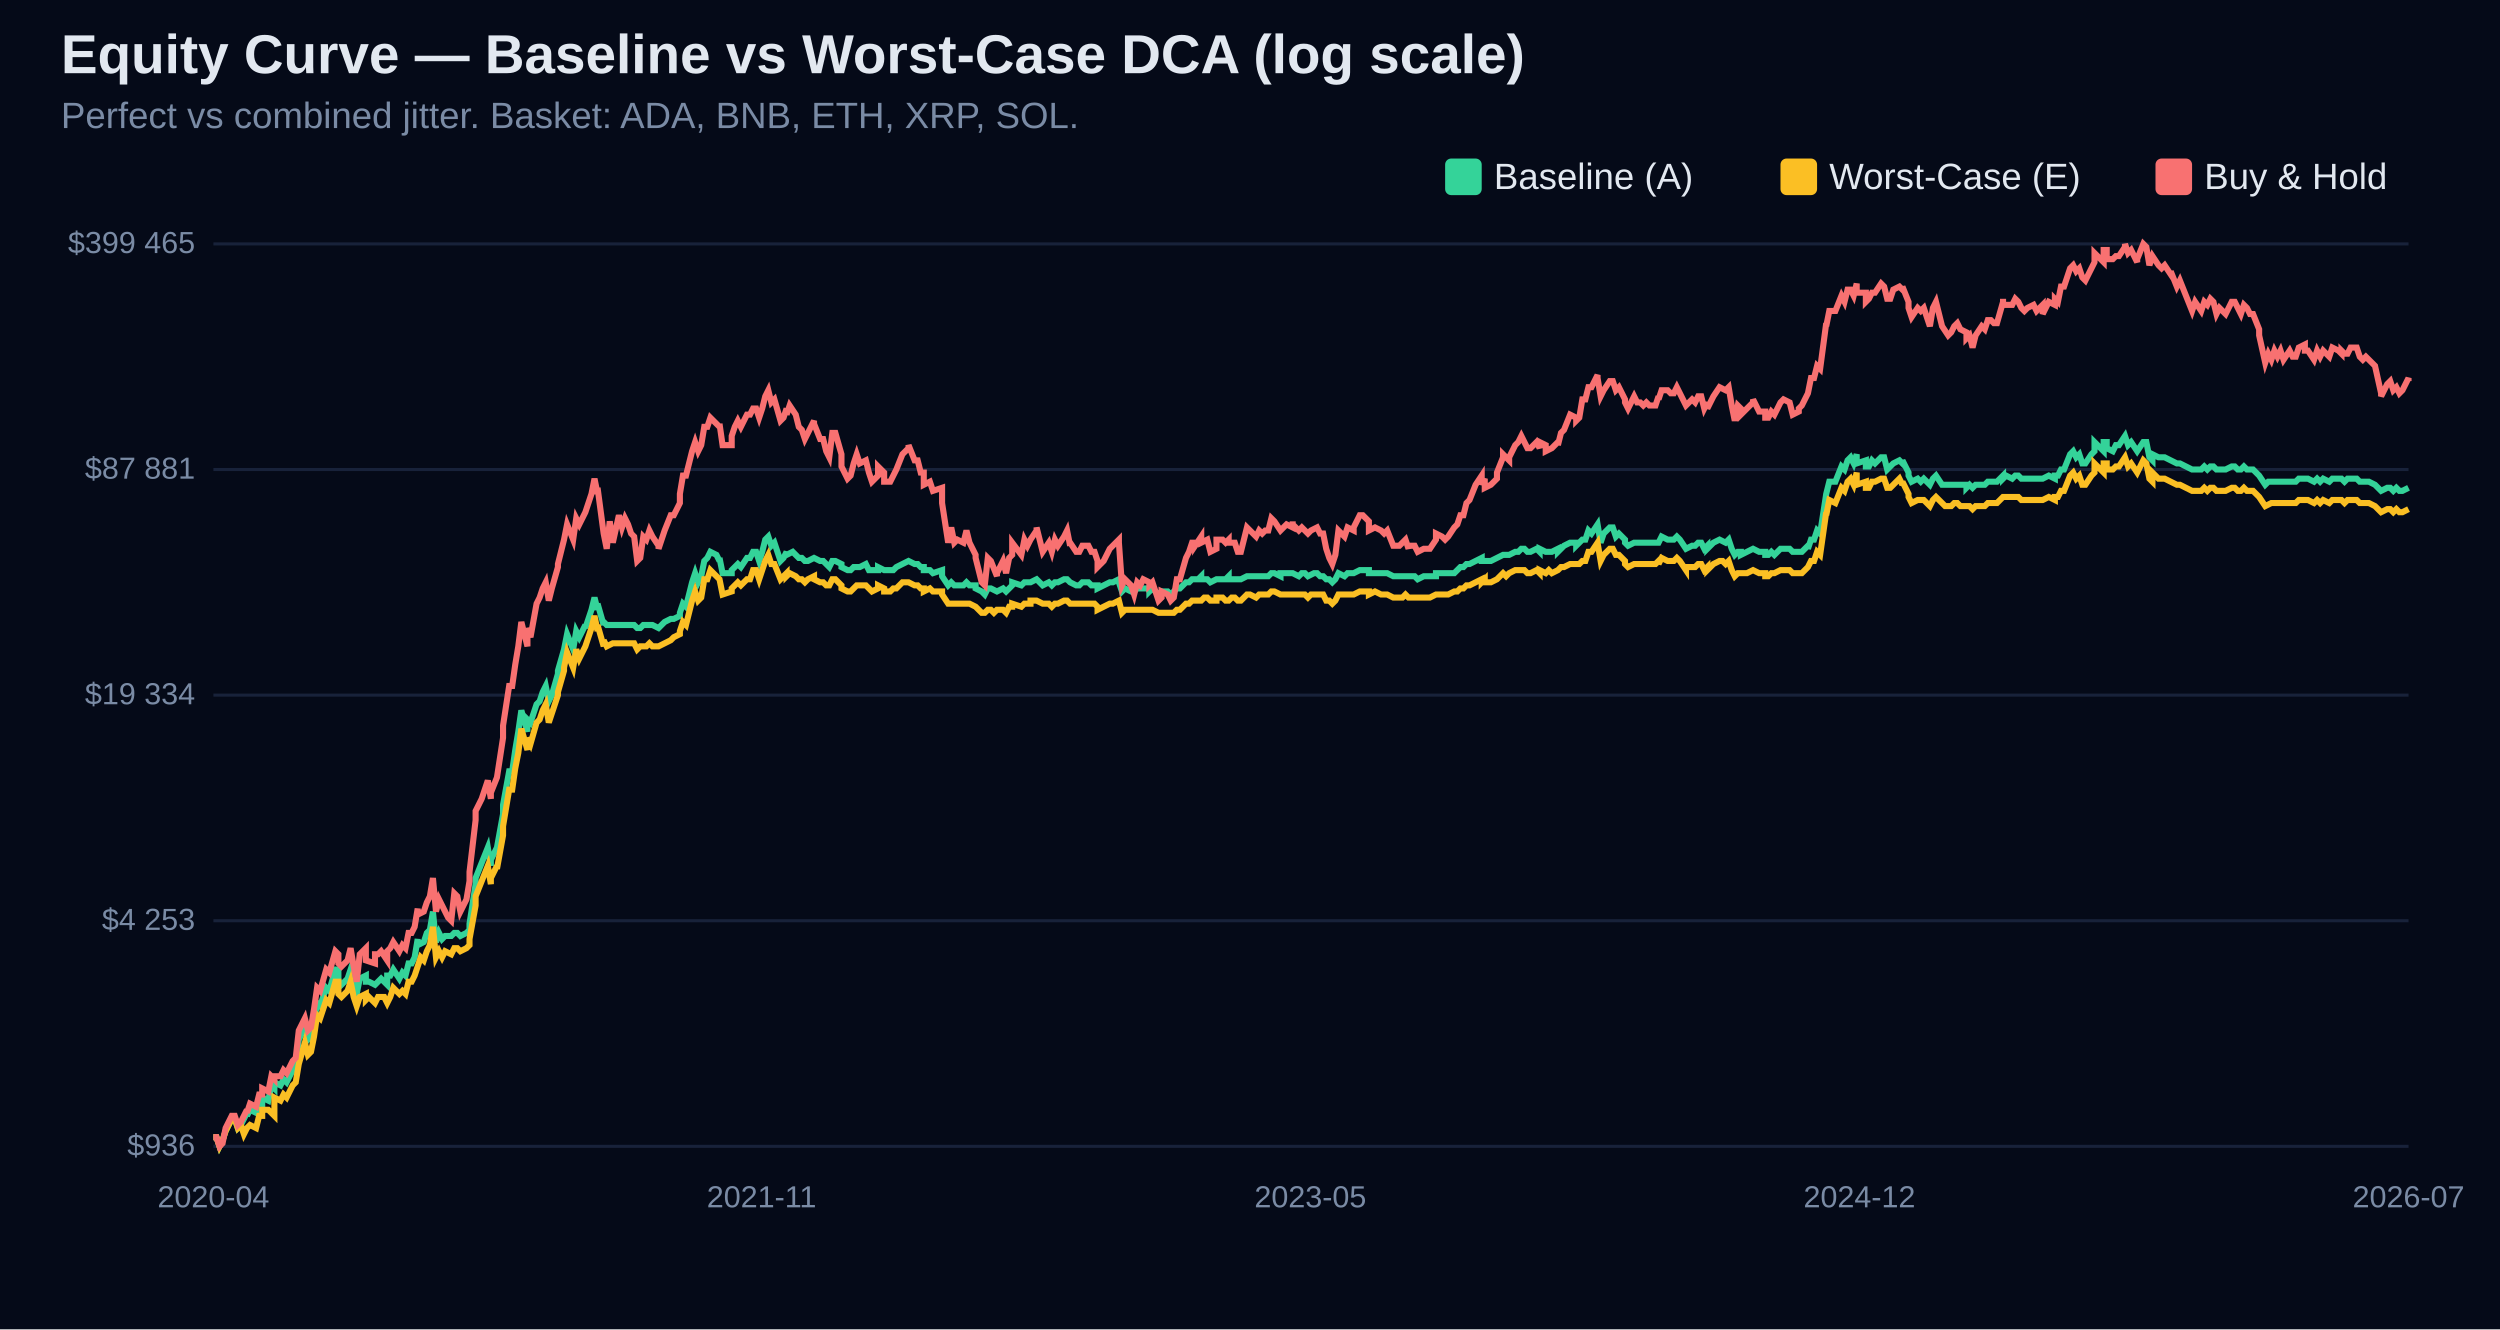
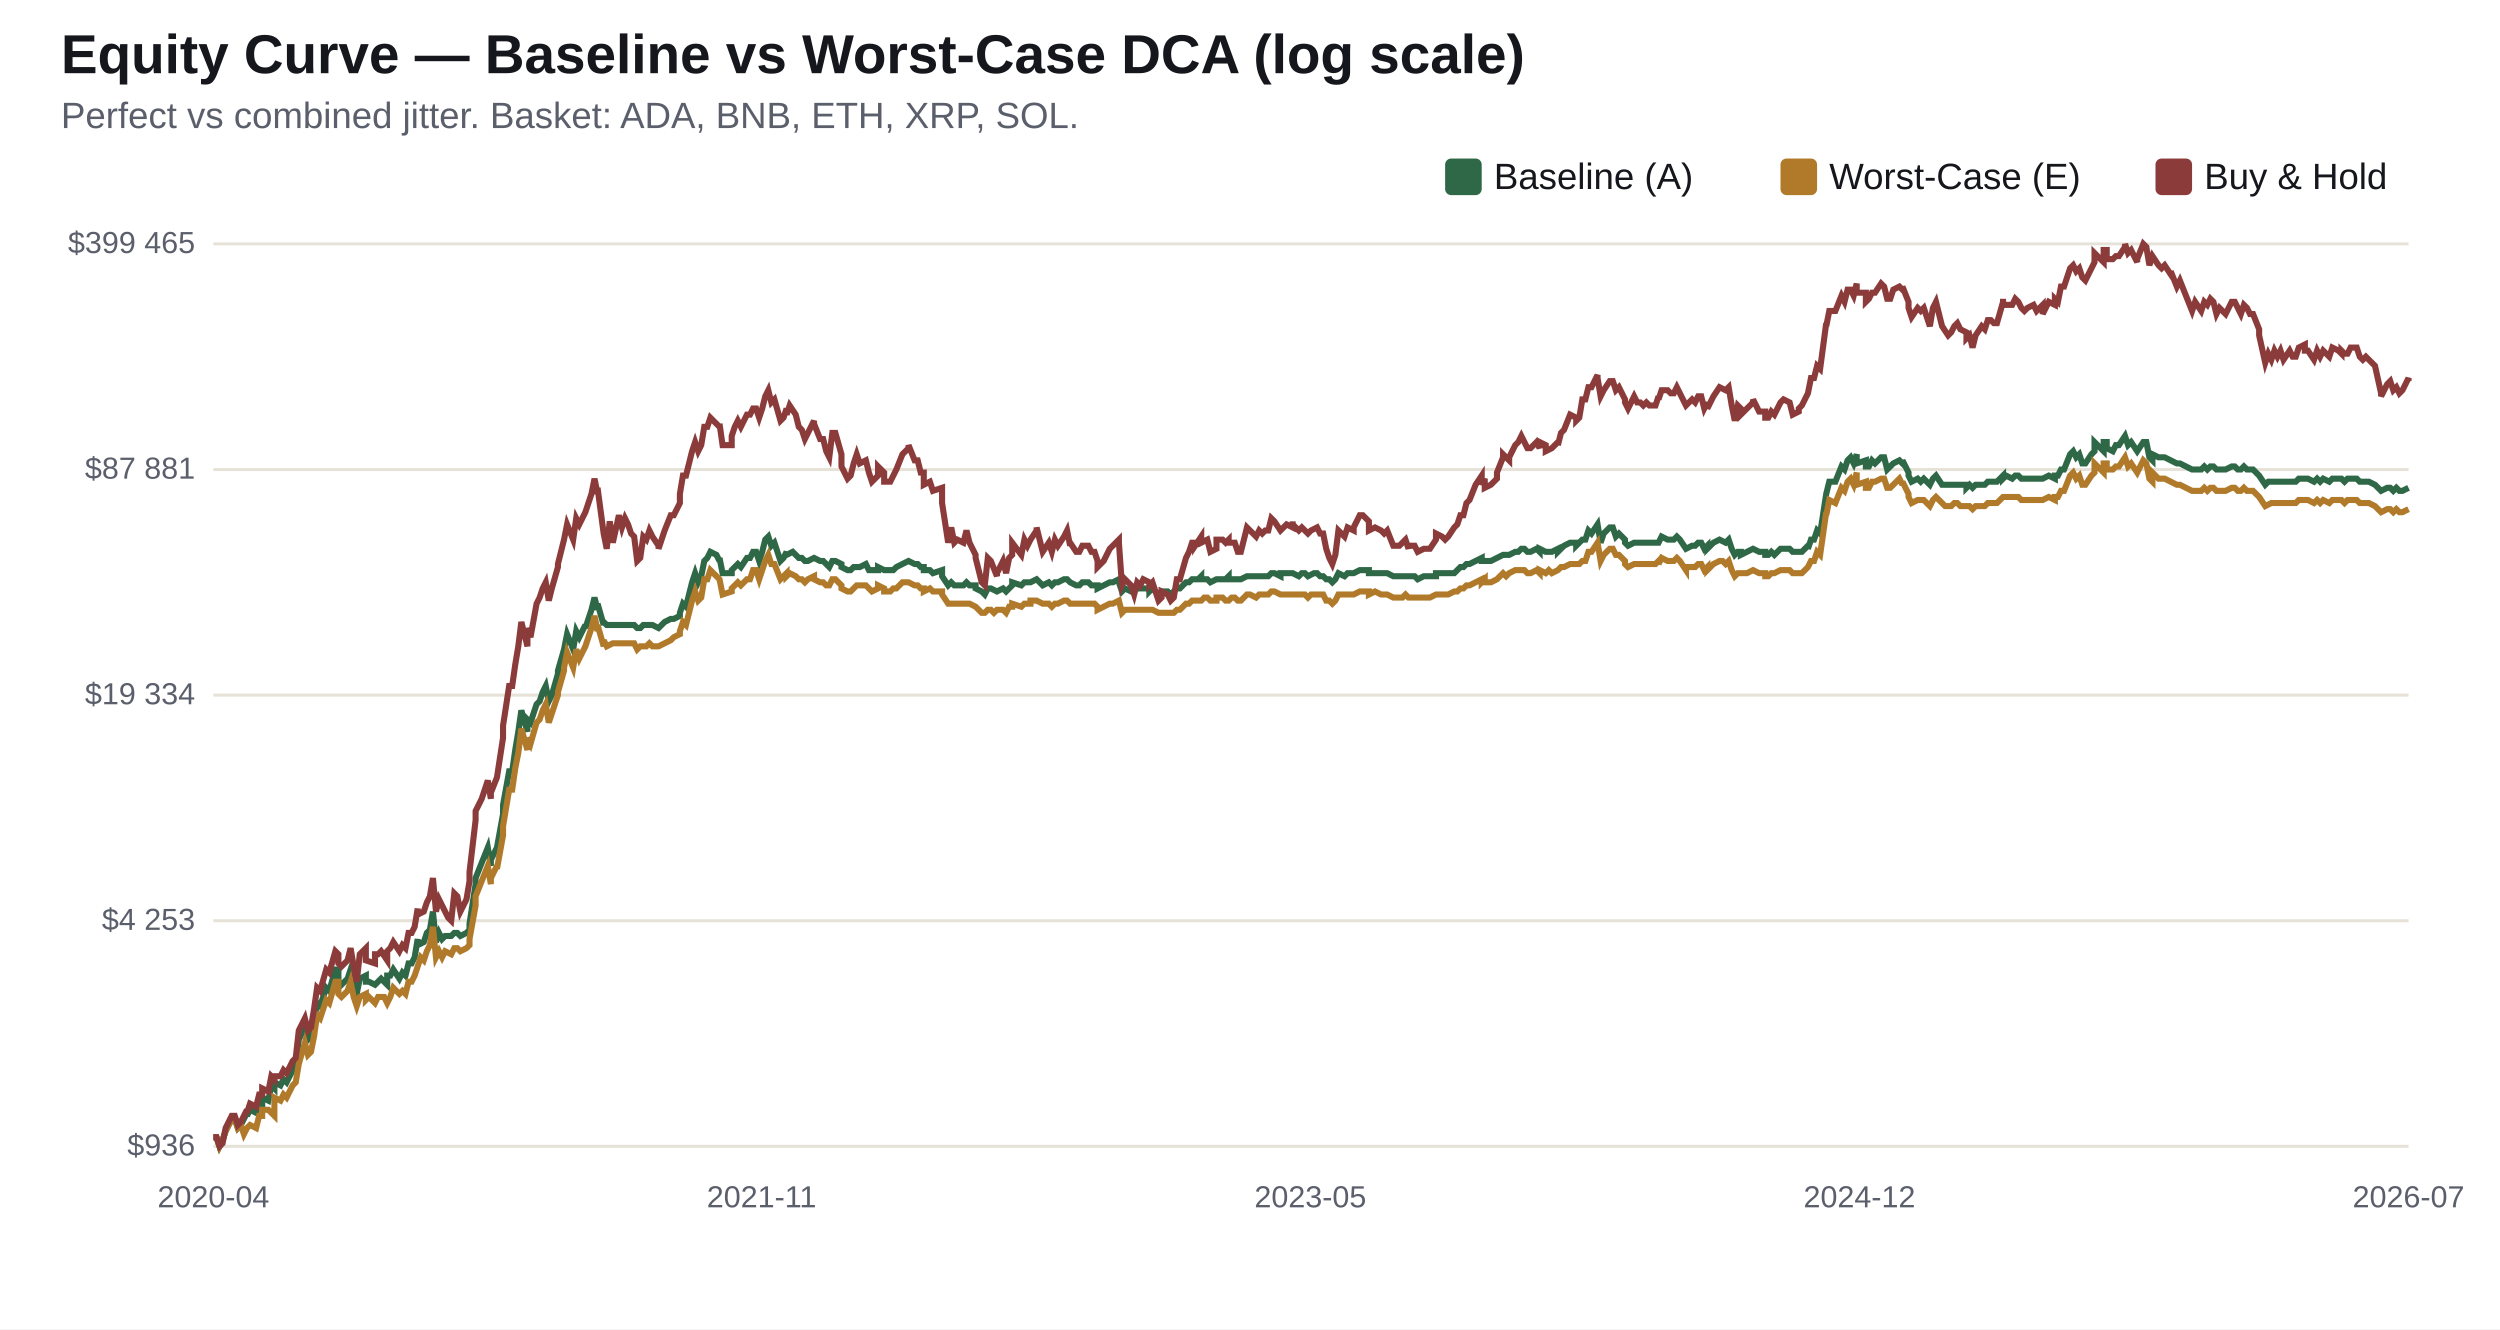
<svg xmlns="http://www.w3.org/2000/svg" width="820" height="436" viewBox="0 0 820 436" font-family="Plus Jakarta Sans,Segoe UI,Arial,sans-serif">
-   <rect width="820" height="436" fill="#050a18" />
-   <text x="20" y="24" font-size="18" font-weight="700" fill="#e2e8f0">Equity Curve — Baseline vs Worst-Case DCA (log scale)</text>
-   <text x="20" y="42" font-size="12" fill="#7a8ba5">Perfect vs combined jitter. Basket: ADA, BNB, ETH, XRP, SOL.</text>
-   <line x1="70" y1="376.0" x2="790" y2="376.0" stroke="#18223a" stroke-width="1" />
-   <text x="64" y="379.0" font-size="10" fill="#7a8ba5" text-anchor="end">$936</text>
-   <line x1="70" y1="302.0" x2="790" y2="302.0" stroke="#18223a" stroke-width="1" />
-   <text x="64" y="305.0" font-size="10" fill="#7a8ba5" text-anchor="end">$4 253</text>
-   <line x1="70" y1="228.0" x2="790" y2="228.0" stroke="#18223a" stroke-width="1" />
-   <text x="64" y="231.0" font-size="10" fill="#7a8ba5" text-anchor="end">$19 334</text>
-   <line x1="70" y1="154.0" x2="790" y2="154.0" stroke="#18223a" stroke-width="1" />
-   <text x="64" y="157.0" font-size="10" fill="#7a8ba5" text-anchor="end">$87 881</text>
-   <line x1="70" y1="80.0" x2="790" y2="80.0" stroke="#18223a" stroke-width="1" />
-   <text x="64" y="83.0" font-size="10" fill="#7a8ba5" text-anchor="end">$399 465</text>
-   <text x="70.0" y="396" font-size="10" fill="#7a8ba5" text-anchor="middle">2020-04</text>
-   <text x="249.8" y="396" font-size="10" fill="#7a8ba5" text-anchor="middle">2021-11</text>
-   <text x="429.8" y="396" font-size="10" fill="#7a8ba5" text-anchor="middle">2023-05</text>
-   <text x="609.9" y="396" font-size="10" fill="#7a8ba5" text-anchor="middle">2024-12</text>
-   <text x="790.0" y="396" font-size="10" fill="#7a8ba5" text-anchor="middle">2026-07</text>
-   <polyline points="70,373 71,373 72,376 73,374 74,371 74,371 76,367 77,367 78,370 79,369 81,365 81,366 82,364 84,365 85,361 86,362 86,360 88,361 89,356 90,357 90,355 92,356 93,354 94,355 96,351 97,350 98,341 100,337 101,341 102,340 103,336 103,335 104,329 105,330 107,324 108,325 110,318 111,318 111,322 112,323 114,321 115,318 116,323 117,326 118,321 120,320 120,322 121,322 123,323 124,322 125,321 127,323 127,320 128,320 129,318 131,321 132,319 133,320 134,316 135,316 136,314 137,308 137,310 139,309 140,306 141,305 142,299 143,309 144,306 145,308 146,307 148,307 149,306 150,306 151,307 153,306 154,305 154,303 156,290 156,288 158,283 160,278 161,284 161,282 163,278 163,278 165,267 165,264 167,253 168,253 169,246 170,240 171,233 173,240 173,236 174,237 176,231 177,230 178,227 179,225 180,230 181,228 183,221 183,220 185,213 185,213 186,208 188,213 189,207 190,209 192,205 192,206 194,200 195,196 196,200 196,198 198,205 198,204 199,205 201,205 203,205 204,205 205,205 206,205 207,205 208,205 209,206 210,206 211,205 212,205 213,205 214,205 216,206 216,206 218,204 218,204 220,203 221,203 223,202 223,201 224,198 225,199 227,191 228,188 229,191 230,189 231,184 232,183 233,181 235,182 236,184 236,183 237,188 240,188 240,187 241,186 242,185 243,186 245,183 246,183 247,181 248,181 249,184 250,181 251,177 252,176 253,179 254,178 256,184 257,183 258,181 258,182 260,181 261,182 262,183 263,183 264,184 265,184 267,183 267,183 269,184 270,184 271,185 272,186 273,184 274,184 276,185 276,186 278,187 279,187 280,186 281,186 282,186 284,185 285,187 285,187 286,187 288,187 288,186 290,187 290,187 292,187 293,187 294,186 296,185 296,185 298,184 298,184 300,185 301,185 302,186 303,186 303,187 305,187 306,188 309,187 309,188 309,189 311,192 312,191 313,192 314,192 316,192 316,192 317,191 318,192 320,192 320,193 322,194 323,195 324,193 325,193 327,194 327,194 329,193 330,194 331,193 332,192 332,191 335,192 336,191 337,191 338,191 338,191 340,190 340,190 342,192 342,192 344,191 345,192 346,191 347,191 349,190 350,190 351,191 351,191 353,192 354,192 355,191 357,191 358,192 359,192 360,192 360,193 362,192 362,192 364,191 365,191 367,190 367,191 368,194 369,193 371,194 372,194 373,193 374,193 375,193 377,193 377,194 378,193 380,195 381,194 381,194 383,194 384,195 385,194 386,193 387,193 389,191 390,191 391,190 392,190 393,190 394,189 394,190 396,190 397,191 399,190 399,190 401,190 402,190 403,189 403,190 405,190 406,190 407,190 409,189 409,189 410,189 412,189 413,189 414,189 415,189 416,189 417,188 418,188 420,189 420,188 422,188 424,188 424,188 424,188 426,189 427,188 428,188 429,189 431,188 432,188 433,189 434,189 435,190 436,190 437,191 438,190 439,188 441,189 442,188 444,188 444,188 444,188 446,187 447,187 449,187 449,188 450,188 451,188 453,188 454,188 455,188 455,188 457,189 459,189 460,189 461,189 462,189 462,189 463,189 464,189 465,190 467,189 468,189 469,189 471,189 471,188 471,188 473,188 474,188 475,188 477,188 478,187 479,186 480,186 481,185 482,185 484,184 486,183 486,184 487,184 487,184 489,184 491,183 491,183 493,182 493,182 494,182 495,182 497,181 498,181 499,180 500,180 501,181 502,181 504,180 505,181 505,180 507,181 507,181 509,181 511,180 511,181 512,180 513,179 515,178 517,178 517,179 518,178 519,177 520,177 521,174 522,175 524,172 524,172 525,178 526,175 528,173 529,173 530,176 531,175 533,177 533,178 534,179 536,178 537,178 538,178 539,178 540,178 541,178 543,178 544,178 544,178 545,176 547,177 548,177 549,177 550,176 551,177 553,180 553,180 555,179 556,179 557,178 558,178 559,180 560,179 560,180 562,178 564,177 564,177 566,178 567,177 568,180 569,182 570,181 571,181 571,182 573,181 575,180 575,180 577,181 579,181 579,182 580,182 581,181 582,182 584,180 584,180 585,180 587,180 588,181 590,181 590,181 591,181 593,179 593,180 594,177 595,177 596,174 597,175 599,162 599,162 600,158 602,158 604,153 605,154 606,151 607,150 608,152 609,149 609,152 612,151 612,153 613,153 614,151 615,152 617,150 618,150 619,154 620,153 621,152 623,151 624,152 624,151 626,155 626,156 627,158 629,157 630,158 631,157 632,158 633,159 634,157 635,156 637,159 637,159 638,159 640,159 641,159 642,159 643,159 645,159 645,160 646,159 647,160 648,159 650,159 651,159 652,158 653,158 654,158 655,158 657,156 657,157 658,156 660,157 661,156 662,156 663,157 664,157 665,157 667,157 668,157 668,157 670,157 670,157 672,156 674,157 674,156 675,156 676,154 677,154 679,149 680,148 681,150 682,149 683,152 684,152 686,149 687,148 687,145 690,148 690,145 691,145 691,147 693,148 694,146 695,146 697,143 697,143 698,146 699,145 701,148 701,148 703,145 704,145 705,150 706,151 706,149 708,150 709,150 710,150 712,151 712,151 714,152 715,152 717,153 717,153 719,154 719,154 720,154 722,154 723,153 724,154 725,153 726,153 727,154 728,154 730,154 730,154 732,153 733,153 734,154 735,154 736,153 737,154 738,154 739,154 741,156 741,156 743,159 744,158 745,158 746,158 747,158 748,158 749,158 751,158 752,158 753,158 754,157 756,157 756,157 757,157 759,158 759,158 760,157 761,158 762,157 764,158 765,157 767,157 768,157 768,157 769,158 770,157 771,157 773,157 774,158 775,158 776,158 777,158 779,159 779,159 781,161 781,161 783,160 784,160 785,161 786,160 787,161 788,161 790,160 790,160" fill="none" stroke="#34d399" stroke-width="2" />
-   <polyline points="70,373 71,373 72,376 73,374 74,371 74,371 76,367 77,367 78,370 79,369 80,372 81,370 82,369 84,370 85,366 86,366 86,364 88,364 90,366 90,365 90,360 92,361 93,359 94,360 96,356 97,355 98,349 100,342 101,346 102,345 103,340 103,340 104,333 105,334 107,328 108,329 110,322 111,322 111,326 112,327 114,325 115,322 116,327 117,330 118,327 120,326 120,328 121,327 123,329 124,327 125,327 126,327 127,329 128,327 129,324 131,326 132,325 133,326 134,322 135,322 136,320 137,317 138,314 139,315 140,312 141,310 142,304 143,314 144,312 145,314 146,312 148,313 149,311 150,311 151,312 153,311 154,310 154,308 156,297 156,294 158,289 160,284 161,290 161,288 163,284 163,285 165,274 165,271 167,259 168,259 169,252 170,247 171,239 173,246 173,242 174,244 176,237 177,236 178,233 179,231 180,237 181,234 183,228 183,227 185,220 185,219 186,214 188,219 189,213 190,216 192,212 192,212 194,206 195,202 196,207 196,205 198,212 198,210 199,212 201,211 203,211 204,211 205,211 206,211 207,211 208,211 209,213 210,212 211,212 212,212 213,211 214,212 216,212 216,212 218,211 218,211 220,210 221,209 223,208 223,207 224,204 225,205 227,197 228,194 229,197 230,196 231,190 232,190 233,187 235,189 236,190 236,190 237,195 240,194 240,193 241,192 242,191 243,192 245,190 246,190 247,187 248,187 249,190 250,187 251,184 252,182 253,185 254,185 256,190 257,189 258,188 258,189 259,188 261,189 262,190 263,190 264,191 265,190 267,189 267,190 269,191 270,191 271,192 272,192 273,190 274,190 276,192 276,193 278,194 279,194 280,193 281,192 282,192 284,192 285,193 285,193 286,194 288,193 288,192 290,193 290,194 292,194 293,193 294,193 296,191 296,191 298,191 298,191 300,192 301,192 302,193 303,193 303,194 305,193 306,194 309,194 309,195 309,195 311,198 312,198 313,198 314,198 316,198 316,198 317,198 318,198 320,199 320,199 322,201 323,201 324,200 325,200 326,201 327,200 329,200 330,201 331,199 332,199 332,198 335,199 336,198 337,198 338,198 338,197 340,197 340,197 342,198 342,198 344,198 345,199 346,198 347,198 349,197 350,197 351,198 351,198 353,198 354,198 355,198 357,198 358,198 359,198 360,199 360,200 362,199 362,199 364,198 365,198 367,197 367,197 368,201 369,200 371,200 372,200 373,200 374,200 375,200 377,200 377,200 378,200 380,201 381,201 381,201 383,201 384,201 385,201 386,200 387,200 389,198 390,198 391,197 392,197 392,197 394,197 395,196 396,196 397,197 399,197 399,196 401,196 402,197 403,197 404,196 405,196 406,197 407,197 409,195 409,195 410,195 412,196 413,195 414,195 415,195 416,195 417,194 418,194 420,195 421,195 422,195 424,195 424,195 424,195 426,195 427,195 428,195 429,196 430,195 432,195 433,195 434,195 435,197 436,197 437,198 438,197 439,195 441,195 442,195 444,195 444,195 444,195 446,194 447,194 449,194 449,194 449,195 451,194 453,195 454,195 455,195 455,195 457,196 459,196 460,196 461,195 462,196 462,196 463,196 464,196 465,196 467,196 468,196 469,196 471,195 471,195 471,195 473,195 474,195 475,195 477,194 478,194 479,193 480,193 481,192 482,192 484,191 486,190 486,191 487,190 487,191 489,191 491,190 491,190 493,188 493,188 494,189 495,188 497,187 498,187 499,187 500,187 501,188 502,188 504,187 505,188 505,187 507,188 508,187 509,188 511,187 511,187 512,186 513,186 515,185 516,185 517,185 518,185 519,184 520,184 521,181 522,181 524,178 524,178 525,184 526,182 528,180 529,180 530,182 531,182 533,184 533,185 534,186 536,185 537,185 538,185 539,185 540,185 541,185 543,185 544,184 544,185 545,183 547,184 548,184 549,184 550,183 551,184 553,187 553,186 555,186 556,186 557,185 558,185 559,187 560,186 560,187 562,185 564,184 565,184 566,185 567,184 568,187 569,189 570,188 571,188 571,188 573,188 575,187 575,187 577,188 579,188 579,189 580,189 581,188 582,188 584,187 584,187 585,187 587,187 588,188 590,188 590,188 591,188 593,186 593,186 594,184 595,184 596,181 597,182 599,168 599,169 600,164 602,165 604,160 605,161 606,158 607,157 608,159 609,155 609,159 612,158 612,160 613,160 614,158 615,158 617,157 618,157 619,160 620,160 621,159 623,157 624,159 624,158 626,162 626,163 627,165 629,164 630,164 631,164 632,165 633,166 634,164 635,163 637,165 637,165 638,166 640,166 641,165 642,165 643,166 645,166 645,166 646,166 647,167 648,166 650,166 651,166 652,165 653,165 654,165 655,165 657,163 657,163 658,163 660,163 661,163 662,163 663,164 664,164 665,164 667,164 668,164 668,164 670,164 670,164 672,163 674,164 674,163 675,163 676,161 677,161 679,156 680,155 681,157 682,156 683,159 684,159 686,156 687,155 687,152 690,155 690,152 691,152 691,154 693,154 694,153 695,153 697,150 697,150 698,153 699,152 701,155 701,155 703,151 704,152 705,157 706,158 706,155 708,157 709,157 710,157 712,158 712,158 714,159 715,159 717,160 717,160 719,161 719,161 720,161 722,161 723,160 724,161 725,160 726,160 727,161 728,161 730,161 730,161 732,160 733,160 734,161 735,161 736,160 737,161 738,161 739,161 741,163 741,163 743,166 745,165 745,165 746,165 747,165 748,165 749,165 751,165 752,165 753,165 754,164 756,164 756,164 757,164 759,165 759,165 760,164 761,165 762,164 764,165 765,164 767,164 768,164 768,164 769,165 770,164 771,164 773,164 774,165 775,165 776,165 777,165 779,166 779,166 781,168 781,168 783,167 784,167 785,168 786,167 787,168 788,168 790,167 790,167" fill="none" stroke="#fbbf24" stroke-width="2" />
-   <polyline points="70,373 71,373 72,376 73,375 74,370 74,370 76,366 77,366 78,369 79,368 81,364 81,365 82,362 84,363 85,359 86,359 86,357 88,358 89,353 90,354 90,353 92,353 93,351 94,352 96,348 97,347 98,338 100,334 101,338 102,337 103,331 103,331 104,324 105,325 107,318 108,319 110,312 111,313 111,316 112,317 114,315 115,311 116,317 117,322 118,313 120,311 120,315 123,316 123,313 124,313 125,312 127,315 127,312 128,311 129,309 131,312 132,310 133,311 134,306 135,306 136,304 137,298 137,300 139,299 140,296 141,294 142,288 143,299 144,295 146,299 147,301 148,302 149,293 150,294 151,299 153,295 154,289 154,286 156,269 156,266 158,262 160,256 161,262 161,260 163,255 163,255 165,242 165,238 167,225 168,225 169,218 170,212 171,204 173,212 173,206 174,209 176,198 177,196 178,193 179,191 180,197 181,193 183,186 183,185 185,177 185,177 186,172 188,177 189,170 190,172 192,168 192,168 194,162 195,157 196,162 196,160 198,175 199,180 200,171 201,178 203,169 204,173 205,170 206,172 207,175 208,176 209,184 210,183 211,176 212,177 213,174 214,176 216,179 216,180 218,174 218,174 220,169 221,169 223,165 223,162 224,156 225,156 227,148 228,145 229,148 230,146 231,140 232,140 233,137 235,139 236,140 236,139 237,146 240,146 240,143 241,140 242,138 243,140 245,136 246,136 247,134 248,134 249,137 250,134 251,130 252,128 253,132 254,131 256,138 257,137 258,134 258,136 259,133 261,136 262,140 263,141 264,144 265,142 267,138 267,139 269,144 270,144 271,148 272,150 273,142 274,142 276,149 276,153 278,157 279,156 280,152 281,149 282,152 284,151 285,155 285,155 286,158 288,156 288,153 290,155 290,158 292,158 293,156 294,154 296,149 296,149 298,147 298,146 300,151 301,151 302,155 303,155 303,159 305,158 306,161 309,160 309,164 309,165 311,178 312,173 313,178 314,177 316,178 317,174 318,178 318,178 320,182 320,183 322,191 323,192 324,183 325,184 327,189 327,188 329,184 330,188 331,183 332,182 332,178 335,182 336,177 337,179 338,177 338,177 340,174 340,173 342,181 342,181 344,178 345,181 346,177 347,179 349,176 350,174 351,179 351,178 353,181 354,181 355,179 357,179 358,181 359,181 360,184 360,186 362,184 362,184 364,180 365,179 367,177 367,178 368,192 369,190 371,192 372,195 373,191 374,192 375,190 377,191 377,192 378,191 380,197 381,196 381,194 383,195 384,197 385,196 386,190 387,190 389,183 390,181 391,178 392,178 392,179 394,176 394,178 396,177 397,181 399,180 399,177 401,177 402,178 403,177 403,178 405,178 406,181 407,181 409,173 409,173 410,174 412,176 413,174 414,175 415,174 416,174 417,170 418,171 420,174 421,173 422,172 424,173 424,171 424,172 426,174 427,173 428,174 429,175 430,174 432,173 433,175 434,175 435,180 436,183 437,185 438,182 439,174 441,176 442,173 444,174 444,173 444,173 446,169 447,169 449,171 449,172 449,174 451,173 453,174 454,175 455,174 455,174 457,179 459,179 460,178 461,177 462,180 462,179 463,179 464,179 465,181 467,180 468,180 469,180 471,177 471,177 471,175 473,176 474,177 475,176 477,173 478,172 479,169 480,169 481,165 482,164 484,159 486,156 486,159 487,157 487,160 489,159 491,157 491,155 493,150 493,149 495,151 495,150 497,146 498,145 499,143 500,145 501,147 502,147 504,145 505,147 505,145 507,146 507,148 509,147 511,145 511,146 512,142 513,141 515,136 517,137 517,138 518,137 519,131 520,131 521,127 522,127 524,123 524,124 525,130 526,128 528,125 529,125 530,128 531,127 533,131 533,132 534,134 536,130 537,132 538,132 539,133 540,132 541,133 543,133 544,130 544,131 545,128 547,128 548,129 549,129 550,127 551,129 553,133 553,133 555,131 556,132 557,130 558,130 559,134 560,132 560,134 562,130 564,127 564,127 566,128 567,127 568,133 569,138 570,133 571,134 571,136 573,134 575,132 575,131 577,135 579,135 579,137 580,137 581,135 582,136 584,132 584,132 585,131 587,132 588,136 590,135 590,134 591,133 593,129 593,129 594,124 595,124 596,120 597,121 599,106 599,107 600,102 602,102 604,97 605,99 606,95 607,95 608,97 609,93 609,96 612,96 612,99 613,98 614,96 615,96 617,93 618,94 619,98 620,98 621,95 623,94 624,95 624,94 626,99 626,101 627,104 629,101 630,102 631,101 632,104 633,107 634,101 635,99 637,107 637,107 639,110 640,109 641,107 642,106 643,108 645,109 645,111 646,110 647,114 648,110 650,107 651,108 652,105 653,105 654,106 655,106 657,99 657,98 657,100 660,100 661,98 662,99 663,101 664,102 665,101 667,100 668,102 668,102 670,100 670,103 672,99 674,100 674,98 675,99 676,94 677,94 679,88 680,87 681,89 682,88 683,91 684,92 686,88 687,86 687,83 690,86 690,82 691,82 691,85 693,85 694,84 695,84 697,81 697,80 698,83 699,82 701,86 701,85 703,80 704,81 705,87 706,84 708,87 708,87 709,88 710,87 712,90 712,89 714,94 715,92 717,97 717,97 719,102 719,102 720,99 722,102 723,99 724,100 725,98 726,99 727,103 728,101 730,103 730,103 732,99 733,99 734,101 735,103 736,100 737,101 738,103 739,103 741,108 741,110 743,119 744,116 745,118 746,115 747,117 748,115 749,118 751,115 752,117 753,117 754,114 756,113 756,115 757,115 759,118 759,118 760,115 761,117 762,115 764,117 765,114 767,115 768,116 768,115 769,116 770,116 771,114 773,114 774,117 775,118 776,117 777,118 779,120 779,120 781,129 781,130 783,126 784,125 785,128 786,127 787,129 788,128 790,124 790,125" fill="none" stroke="#f87171" stroke-width="2" />
-   <text x="723" y="62" font-size="12" fill="#e2e8f0">Buy &amp; Hold</text>
-   <rect x="707" y="52" width="12" height="12" rx="2" fill="#f87171" />
-   <text x="600" y="62" font-size="12" fill="#e2e8f0">Worst-Case (E)</text>
-   <rect x="584" y="52" width="12" height="12" rx="2" fill="#fbbf24" />
-   <text x="490" y="62" font-size="12" fill="#e2e8f0">Baseline (A)</text>
-   <rect x="474" y="52" width="12" height="12" rx="2" fill="#34d399" />
+   <rect width="820" height="436" fill="#FFFFFF" />
+   <text x="20" y="24" font-size="18" font-weight="700" fill="#15171C">Equity Curve — Baseline vs Worst-Case DCA (log scale)</text>
+   <text x="20" y="42" font-size="12" fill="#5B5F6B">Perfect vs combined jitter. Basket: ADA, BNB, ETH, XRP, SOL.</text>
+   <line x1="70" y1="376.0" x2="790" y2="376.0" stroke="#E6E2D8" stroke-width="1" />
+   <text x="64" y="379.0" font-size="10" fill="#5B5F6B" text-anchor="end">$936</text>
+   <line x1="70" y1="302.0" x2="790" y2="302.0" stroke="#E6E2D8" stroke-width="1" />
+   <text x="64" y="305.0" font-size="10" fill="#5B5F6B" text-anchor="end">$4 253</text>
+   <line x1="70" y1="228.0" x2="790" y2="228.0" stroke="#E6E2D8" stroke-width="1" />
+   <text x="64" y="231.0" font-size="10" fill="#5B5F6B" text-anchor="end">$19 334</text>
+   <line x1="70" y1="154.0" x2="790" y2="154.0" stroke="#E6E2D8" stroke-width="1" />
+   <text x="64" y="157.0" font-size="10" fill="#5B5F6B" text-anchor="end">$87 881</text>
+   <line x1="70" y1="80.0" x2="790" y2="80.0" stroke="#E6E2D8" stroke-width="1" />
+   <text x="64" y="83.0" font-size="10" fill="#5B5F6B" text-anchor="end">$399 465</text>
+   <text x="70.0" y="396" font-size="10" fill="#5B5F6B" text-anchor="middle">2020-04</text>
+   <text x="249.8" y="396" font-size="10" fill="#5B5F6B" text-anchor="middle">2021-11</text>
+   <text x="429.8" y="396" font-size="10" fill="#5B5F6B" text-anchor="middle">2023-05</text>
+   <text x="609.9" y="396" font-size="10" fill="#5B5F6B" text-anchor="middle">2024-12</text>
+   <text x="790.0" y="396" font-size="10" fill="#5B5F6B" text-anchor="middle">2026-07</text>
+   <polyline points="70,373 71,373 72,376 73,374 74,371 74,371 76,367 77,367 78,370 79,369 81,365 81,366 82,364 84,365 85,361 86,362 86,360 88,361 89,356 90,357 90,355 92,356 93,354 94,355 96,351 97,350 98,341 100,337 101,341 102,340 103,336 103,335 104,329 105,330 107,324 108,325 110,318 111,318 111,322 112,323 114,321 115,318 116,323 117,326 118,321 120,320 120,322 121,322 123,323 124,322 125,321 127,323 127,320 128,320 129,318 131,321 132,319 133,320 134,316 135,316 136,314 137,308 137,310 139,309 140,306 141,305 142,299 143,309 144,306 145,308 146,307 148,307 149,306 150,306 151,307 153,306 154,305 154,303 156,290 156,288 158,283 160,278 161,284 161,282 163,278 163,278 165,267 165,264 167,253 168,253 169,246 170,240 171,233 173,240 173,236 174,237 176,231 177,230 178,227 179,225 180,230 181,228 183,221 183,220 185,213 185,213 186,208 188,213 189,207 190,209 192,205 192,206 194,200 195,196 196,200 196,198 198,205 198,204 199,205 201,205 203,205 204,205 205,205 206,205 207,205 208,205 209,206 210,206 211,205 212,205 213,205 214,205 216,206 216,206 218,204 218,204 220,203 221,203 223,202 223,201 224,198 225,199 227,191 228,188 229,191 230,189 231,184 232,183 233,181 235,182 236,184 236,183 237,188 240,188 240,187 241,186 242,185 243,186 245,183 246,183 247,181 248,181 249,184 250,181 251,177 252,176 253,179 254,178 256,184 257,183 258,181 258,182 260,181 261,182 262,183 263,183 264,184 265,184 267,183 267,183 269,184 270,184 271,185 272,186 273,184 274,184 276,185 276,186 278,187 279,187 280,186 281,186 282,186 284,185 285,187 285,187 286,187 288,187 288,186 290,187 290,187 292,187 293,187 294,186 296,185 296,185 298,184 298,184 300,185 301,185 302,186 303,186 303,187 305,187 306,188 309,187 309,188 309,189 311,192 312,191 313,192 314,192 316,192 316,192 317,191 318,192 320,192 320,193 322,194 323,195 324,193 325,193 327,194 327,194 329,193 330,194 331,193 332,192 332,191 335,192 336,191 337,191 338,191 338,191 340,190 340,190 342,192 342,192 344,191 345,192 346,191 347,191 349,190 350,190 351,191 351,191 353,192 354,192 355,191 357,191 358,192 359,192 360,192 360,193 362,192 362,192 364,191 365,191 367,190 367,191 368,194 369,193 371,194 372,194 373,193 374,193 375,193 377,193 377,194 378,193 380,195 381,194 381,194 383,194 384,195 385,194 386,193 387,193 389,191 390,191 391,190 392,190 393,190 394,189 394,190 396,190 397,191 399,190 399,190 401,190 402,190 403,189 403,190 405,190 406,190 407,190 409,189 409,189 410,189 412,189 413,189 414,189 415,189 416,189 417,188 418,188 420,189 420,188 422,188 424,188 424,188 424,188 426,189 427,188 428,188 429,189 431,188 432,188 433,189 434,189 435,190 436,190 437,191 438,190 439,188 441,189 442,188 444,188 444,188 444,188 446,187 447,187 449,187 449,188 450,188 451,188 453,188 454,188 455,188 455,188 457,189 459,189 460,189 461,189 462,189 462,189 463,189 464,189 465,190 467,189 468,189 469,189 471,189 471,188 471,188 473,188 474,188 475,188 477,188 478,187 479,186 480,186 481,185 482,185 484,184 486,183 486,184 487,184 487,184 489,184 491,183 491,183 493,182 493,182 494,182 495,182 497,181 498,181 499,180 500,180 501,181 502,181 504,180 505,181 505,180 507,181 507,181 509,181 511,180 511,181 512,180 513,179 515,178 517,178 517,179 518,178 519,177 520,177 521,174 522,175 524,172 524,172 525,178 526,175 528,173 529,173 530,176 531,175 533,177 533,178 534,179 536,178 537,178 538,178 539,178 540,178 541,178 543,178 544,178 544,178 545,176 547,177 548,177 549,177 550,176 551,177 553,180 553,180 555,179 556,179 557,178 558,178 559,180 560,179 560,180 562,178 564,177 564,177 566,178 567,177 568,180 569,182 570,181 571,181 571,182 573,181 575,180 575,180 577,181 579,181 579,182 580,182 581,181 582,182 584,180 584,180 585,180 587,180 588,181 590,181 590,181 591,181 593,179 593,180 594,177 595,177 596,174 597,175 599,162 599,162 600,158 602,158 604,153 605,154 606,151 607,150 608,152 609,149 609,152 612,151 612,153 613,153 614,151 615,152 617,150 618,150 619,154 620,153 621,152 623,151 624,152 624,151 626,155 626,156 627,158 629,157 630,158 631,157 632,158 633,159 634,157 635,156 637,159 637,159 638,159 640,159 641,159 642,159 643,159 645,159 645,160 646,159 647,160 648,159 650,159 651,159 652,158 653,158 654,158 655,158 657,156 657,157 658,156 660,157 661,156 662,156 663,157 664,157 665,157 667,157 668,157 668,157 670,157 670,157 672,156 674,157 674,156 675,156 676,154 677,154 679,149 680,148 681,150 682,149 683,152 684,152 686,149 687,148 687,145 690,148 690,145 691,145 691,147 693,148 694,146 695,146 697,143 697,143 698,146 699,145 701,148 701,148 703,145 704,145 705,150 706,151 706,149 708,150 709,150 710,150 712,151 712,151 714,152 715,152 717,153 717,153 719,154 719,154 720,154 722,154 723,153 724,154 725,153 726,153 727,154 728,154 730,154 730,154 732,153 733,153 734,154 735,154 736,153 737,154 738,154 739,154 741,156 741,156 743,159 744,158 745,158 746,158 747,158 748,158 749,158 751,158 752,158 753,158 754,157 756,157 756,157 757,157 759,158 759,158 760,157 761,158 762,157 764,158 765,157 767,157 768,157 768,157 769,158 770,157 771,157 773,157 774,158 775,158 776,158 777,158 779,159 779,159 781,161 781,161 783,160 784,160 785,161 786,160 787,161 788,161 790,160 790,160" fill="none" stroke="#2F6846" stroke-width="2" />
+   <polyline points="70,373 71,373 72,376 73,374 74,371 74,371 76,367 77,367 78,370 79,369 80,372 81,370 82,369 84,370 85,366 86,366 86,364 88,364 90,366 90,365 90,360 92,361 93,359 94,360 96,356 97,355 98,349 100,342 101,346 102,345 103,340 103,340 104,333 105,334 107,328 108,329 110,322 111,322 111,326 112,327 114,325 115,322 116,327 117,330 118,327 120,326 120,328 121,327 123,329 124,327 125,327 126,327 127,329 128,327 129,324 131,326 132,325 133,326 134,322 135,322 136,320 137,317 138,314 139,315 140,312 141,310 142,304 143,314 144,312 145,314 146,312 148,313 149,311 150,311 151,312 153,311 154,310 154,308 156,297 156,294 158,289 160,284 161,290 161,288 163,284 163,285 165,274 165,271 167,259 168,259 169,252 170,247 171,239 173,246 173,242 174,244 176,237 177,236 178,233 179,231 180,237 181,234 183,228 183,227 185,220 185,219 186,214 188,219 189,213 190,216 192,212 192,212 194,206 195,202 196,207 196,205 198,212 198,210 199,212 201,211 203,211 204,211 205,211 206,211 207,211 208,211 209,213 210,212 211,212 212,212 213,211 214,212 216,212 216,212 218,211 218,211 220,210 221,209 223,208 223,207 224,204 225,205 227,197 228,194 229,197 230,196 231,190 232,190 233,187 235,189 236,190 236,190 237,195 240,194 240,193 241,192 242,191 243,192 245,190 246,190 247,187 248,187 249,190 250,187 251,184 252,182 253,185 254,185 256,190 257,189 258,188 258,189 259,188 261,189 262,190 263,190 264,191 265,190 267,189 267,190 269,191 270,191 271,192 272,192 273,190 274,190 276,192 276,193 278,194 279,194 280,193 281,192 282,192 284,192 285,193 285,193 286,194 288,193 288,192 290,193 290,194 292,194 293,193 294,193 296,191 296,191 298,191 298,191 300,192 301,192 302,193 303,193 303,194 305,193 306,194 309,194 309,195 309,195 311,198 312,198 313,198 314,198 316,198 316,198 317,198 318,198 320,199 320,199 322,201 323,201 324,200 325,200 326,201 327,200 329,200 330,201 331,199 332,199 332,198 335,199 336,198 337,198 338,198 338,197 340,197 340,197 342,198 342,198 344,198 345,199 346,198 347,198 349,197 350,197 351,198 351,198 353,198 354,198 355,198 357,198 358,198 359,198 360,199 360,200 362,199 362,199 364,198 365,198 367,197 367,197 368,201 369,200 371,200 372,200 373,200 374,200 375,200 377,200 377,200 378,200 380,201 381,201 381,201 383,201 384,201 385,201 386,200 387,200 389,198 390,198 391,197 392,197 392,197 394,197 395,196 396,196 397,197 399,197 399,196 401,196 402,197 403,197 404,196 405,196 406,197 407,197 409,195 409,195 410,195 412,196 413,195 414,195 415,195 416,195 417,194 418,194 420,195 421,195 422,195 424,195 424,195 424,195 426,195 427,195 428,195 429,196 430,195 432,195 433,195 434,195 435,197 436,197 437,198 438,197 439,195 441,195 442,195 444,195 444,195 444,195 446,194 447,194 449,194 449,194 449,195 451,194 453,195 454,195 455,195 455,195 457,196 459,196 460,196 461,195 462,196 462,196 463,196 464,196 465,196 467,196 468,196 469,196 471,195 471,195 471,195 473,195 474,195 475,195 477,194 478,194 479,193 480,193 481,192 482,192 484,191 486,190 486,191 487,190 487,191 489,191 491,190 491,190 493,188 493,188 494,189 495,188 497,187 498,187 499,187 500,187 501,188 502,188 504,187 505,188 505,187 507,188 508,187 509,188 511,187 511,187 512,186 513,186 515,185 516,185 517,185 518,185 519,184 520,184 521,181 522,181 524,178 524,178 525,184 526,182 528,180 529,180 530,182 531,182 533,184 533,185 534,186 536,185 537,185 538,185 539,185 540,185 541,185 543,185 544,184 544,185 545,183 547,184 548,184 549,184 550,183 551,184 553,187 553,186 555,186 556,186 557,185 558,185 559,187 560,186 560,187 562,185 564,184 565,184 566,185 567,184 568,187 569,189 570,188 571,188 571,188 573,188 575,187 575,187 577,188 579,188 579,189 580,189 581,188 582,188 584,187 584,187 585,187 587,187 588,188 590,188 590,188 591,188 593,186 593,186 594,184 595,184 596,181 597,182 599,168 599,169 600,164 602,165 604,160 605,161 606,158 607,157 608,159 609,155 609,159 612,158 612,160 613,160 614,158 615,158 617,157 618,157 619,160 620,160 621,159 623,157 624,159 624,158 626,162 626,163 627,165 629,164 630,164 631,164 632,165 633,166 634,164 635,163 637,165 637,165 638,166 640,166 641,165 642,165 643,166 645,166 645,166 646,166 647,167 648,166 650,166 651,166 652,165 653,165 654,165 655,165 657,163 657,163 658,163 660,163 661,163 662,163 663,164 664,164 665,164 667,164 668,164 668,164 670,164 670,164 672,163 674,164 674,163 675,163 676,161 677,161 679,156 680,155 681,157 682,156 683,159 684,159 686,156 687,155 687,152 690,155 690,152 691,152 691,154 693,154 694,153 695,153 697,150 697,150 698,153 699,152 701,155 701,155 703,151 704,152 705,157 706,158 706,155 708,157 709,157 710,157 712,158 712,158 714,159 715,159 717,160 717,160 719,161 719,161 720,161 722,161 723,160 724,161 725,160 726,160 727,161 728,161 730,161 730,161 732,160 733,160 734,161 735,161 736,160 737,161 738,161 739,161 741,163 741,163 743,166 745,165 745,165 746,165 747,165 748,165 749,165 751,165 752,165 753,165 754,164 756,164 756,164 757,164 759,165 759,165 760,164 761,165 762,164 764,165 765,164 767,164 768,164 768,164 769,165 770,164 771,164 773,164 774,165 775,165 776,165 777,165 779,166 779,166 781,168 781,168 783,167 784,167 785,168 786,167 787,168 788,168 790,167 790,167" fill="none" stroke="#B07A2A" stroke-width="2" />
+   <polyline points="70,373 71,373 72,376 73,375 74,370 74,370 76,366 77,366 78,369 79,368 81,364 81,365 82,362 84,363 85,359 86,359 86,357 88,358 89,353 90,354 90,353 92,353 93,351 94,352 96,348 97,347 98,338 100,334 101,338 102,337 103,331 103,331 104,324 105,325 107,318 108,319 110,312 111,313 111,316 112,317 114,315 115,311 116,317 117,322 118,313 120,311 120,315 123,316 123,313 124,313 125,312 127,315 127,312 128,311 129,309 131,312 132,310 133,311 134,306 135,306 136,304 137,298 137,300 139,299 140,296 141,294 142,288 143,299 144,295 146,299 147,301 148,302 149,293 150,294 151,299 153,295 154,289 154,286 156,269 156,266 158,262 160,256 161,262 161,260 163,255 163,255 165,242 165,238 167,225 168,225 169,218 170,212 171,204 173,212 173,206 174,209 176,198 177,196 178,193 179,191 180,197 181,193 183,186 183,185 185,177 185,177 186,172 188,177 189,170 190,172 192,168 192,168 194,162 195,157 196,162 196,160 198,175 199,180 200,171 201,178 203,169 204,173 205,170 206,172 207,175 208,176 209,184 210,183 211,176 212,177 213,174 214,176 216,179 216,180 218,174 218,174 220,169 221,169 223,165 223,162 224,156 225,156 227,148 228,145 229,148 230,146 231,140 232,140 233,137 235,139 236,140 236,139 237,146 240,146 240,143 241,140 242,138 243,140 245,136 246,136 247,134 248,134 249,137 250,134 251,130 252,128 253,132 254,131 256,138 257,137 258,134 258,136 259,133 261,136 262,140 263,141 264,144 265,142 267,138 267,139 269,144 270,144 271,148 272,150 273,142 274,142 276,149 276,153 278,157 279,156 280,152 281,149 282,152 284,151 285,155 285,155 286,158 288,156 288,153 290,155 290,158 292,158 293,156 294,154 296,149 296,149 298,147 298,146 300,151 301,151 302,155 303,155 303,159 305,158 306,161 309,160 309,164 309,165 311,178 312,173 313,178 314,177 316,178 317,174 318,178 318,178 320,182 320,183 322,191 323,192 324,183 325,184 327,189 327,188 329,184 330,188 331,183 332,182 332,178 335,182 336,177 337,179 338,177 338,177 340,174 340,173 342,181 342,181 344,178 345,181 346,177 347,179 349,176 350,174 351,179 351,178 353,181 354,181 355,179 357,179 358,181 359,181 360,184 360,186 362,184 362,184 364,180 365,179 367,177 367,178 368,192 369,190 371,192 372,195 373,191 374,192 375,190 377,191 377,192 378,191 380,197 381,196 381,194 383,195 384,197 385,196 386,190 387,190 389,183 390,181 391,178 392,178 392,179 394,176 394,178 396,177 397,181 399,180 399,177 401,177 402,178 403,177 403,178 405,178 406,181 407,181 409,173 409,173 410,174 412,176 413,174 414,175 415,174 416,174 417,170 418,171 420,174 421,173 422,172 424,173 424,171 424,172 426,174 427,173 428,174 429,175 430,174 432,173 433,175 434,175 435,180 436,183 437,185 438,182 439,174 441,176 442,173 444,174 444,173 444,173 446,169 447,169 449,171 449,172 449,174 451,173 453,174 454,175 455,174 455,174 457,179 459,179 460,178 461,177 462,180 462,179 463,179 464,179 465,181 467,180 468,180 469,180 471,177 471,177 471,175 473,176 474,177 475,176 477,173 478,172 479,169 480,169 481,165 482,164 484,159 486,156 486,159 487,157 487,160 489,159 491,157 491,155 493,150 493,149 495,151 495,150 497,146 498,145 499,143 500,145 501,147 502,147 504,145 505,147 505,145 507,146 507,148 509,147 511,145 511,146 512,142 513,141 515,136 517,137 517,138 518,137 519,131 520,131 521,127 522,127 524,123 524,124 525,130 526,128 528,125 529,125 530,128 531,127 533,131 533,132 534,134 536,130 537,132 538,132 539,133 540,132 541,133 543,133 544,130 544,131 545,128 547,128 548,129 549,129 550,127 551,129 553,133 553,133 555,131 556,132 557,130 558,130 559,134 560,132 560,134 562,130 564,127 564,127 566,128 567,127 568,133 569,138 570,133 571,134 571,136 573,134 575,132 575,131 577,135 579,135 579,137 580,137 581,135 582,136 584,132 584,132 585,131 587,132 588,136 590,135 590,134 591,133 593,129 593,129 594,124 595,124 596,120 597,121 599,106 599,107 600,102 602,102 604,97 605,99 606,95 607,95 608,97 609,93 609,96 612,96 612,99 613,98 614,96 615,96 617,93 618,94 619,98 620,98 621,95 623,94 624,95 624,94 626,99 626,101 627,104 629,101 630,102 631,101 632,104 633,107 634,101 635,99 637,107 637,107 639,110 640,109 641,107 642,106 643,108 645,109 645,111 646,110 647,114 648,110 650,107 651,108 652,105 653,105 654,106 655,106 657,99 657,98 657,100 660,100 661,98 662,99 663,101 664,102 665,101 667,100 668,102 668,102 670,100 670,103 672,99 674,100 674,98 675,99 676,94 677,94 679,88 680,87 681,89 682,88 683,91 684,92 686,88 687,86 687,83 690,86 690,82 691,82 691,85 693,85 694,84 695,84 697,81 697,80 698,83 699,82 701,86 701,85 703,80 704,81 705,87 706,84 708,87 708,87 709,88 710,87 712,90 712,89 714,94 715,92 717,97 717,97 719,102 719,102 720,99 722,102 723,99 724,100 725,98 726,99 727,103 728,101 730,103 730,103 732,99 733,99 734,101 735,103 736,100 737,101 738,103 739,103 741,108 741,110 743,119 744,116 745,118 746,115 747,117 748,115 749,118 751,115 752,117 753,117 754,114 756,113 756,115 757,115 759,118 759,118 760,115 761,117 762,115 764,117 765,114 767,115 768,116 768,115 769,116 770,116 771,114 773,114 774,117 775,118 776,117 777,118 779,120 779,120 781,129 781,130 783,126 784,125 785,128 786,127 787,129 788,128 790,124 790,125" fill="none" stroke="#8C3B3B" stroke-width="2" />
+   <text x="723" y="62" font-size="12" fill="#15171C">Buy &amp; Hold</text>
+   <rect x="707" y="52" width="12" height="12" rx="2" fill="#8C3B3B" />
+   <text x="600" y="62" font-size="12" fill="#15171C">Worst-Case (E)</text>
+   <rect x="584" y="52" width="12" height="12" rx="2" fill="#B07A2A" />
+   <text x="490" y="62" font-size="12" fill="#15171C">Baseline (A)</text>
+   <rect x="474" y="52" width="12" height="12" rx="2" fill="#2F6846" />
</svg>
